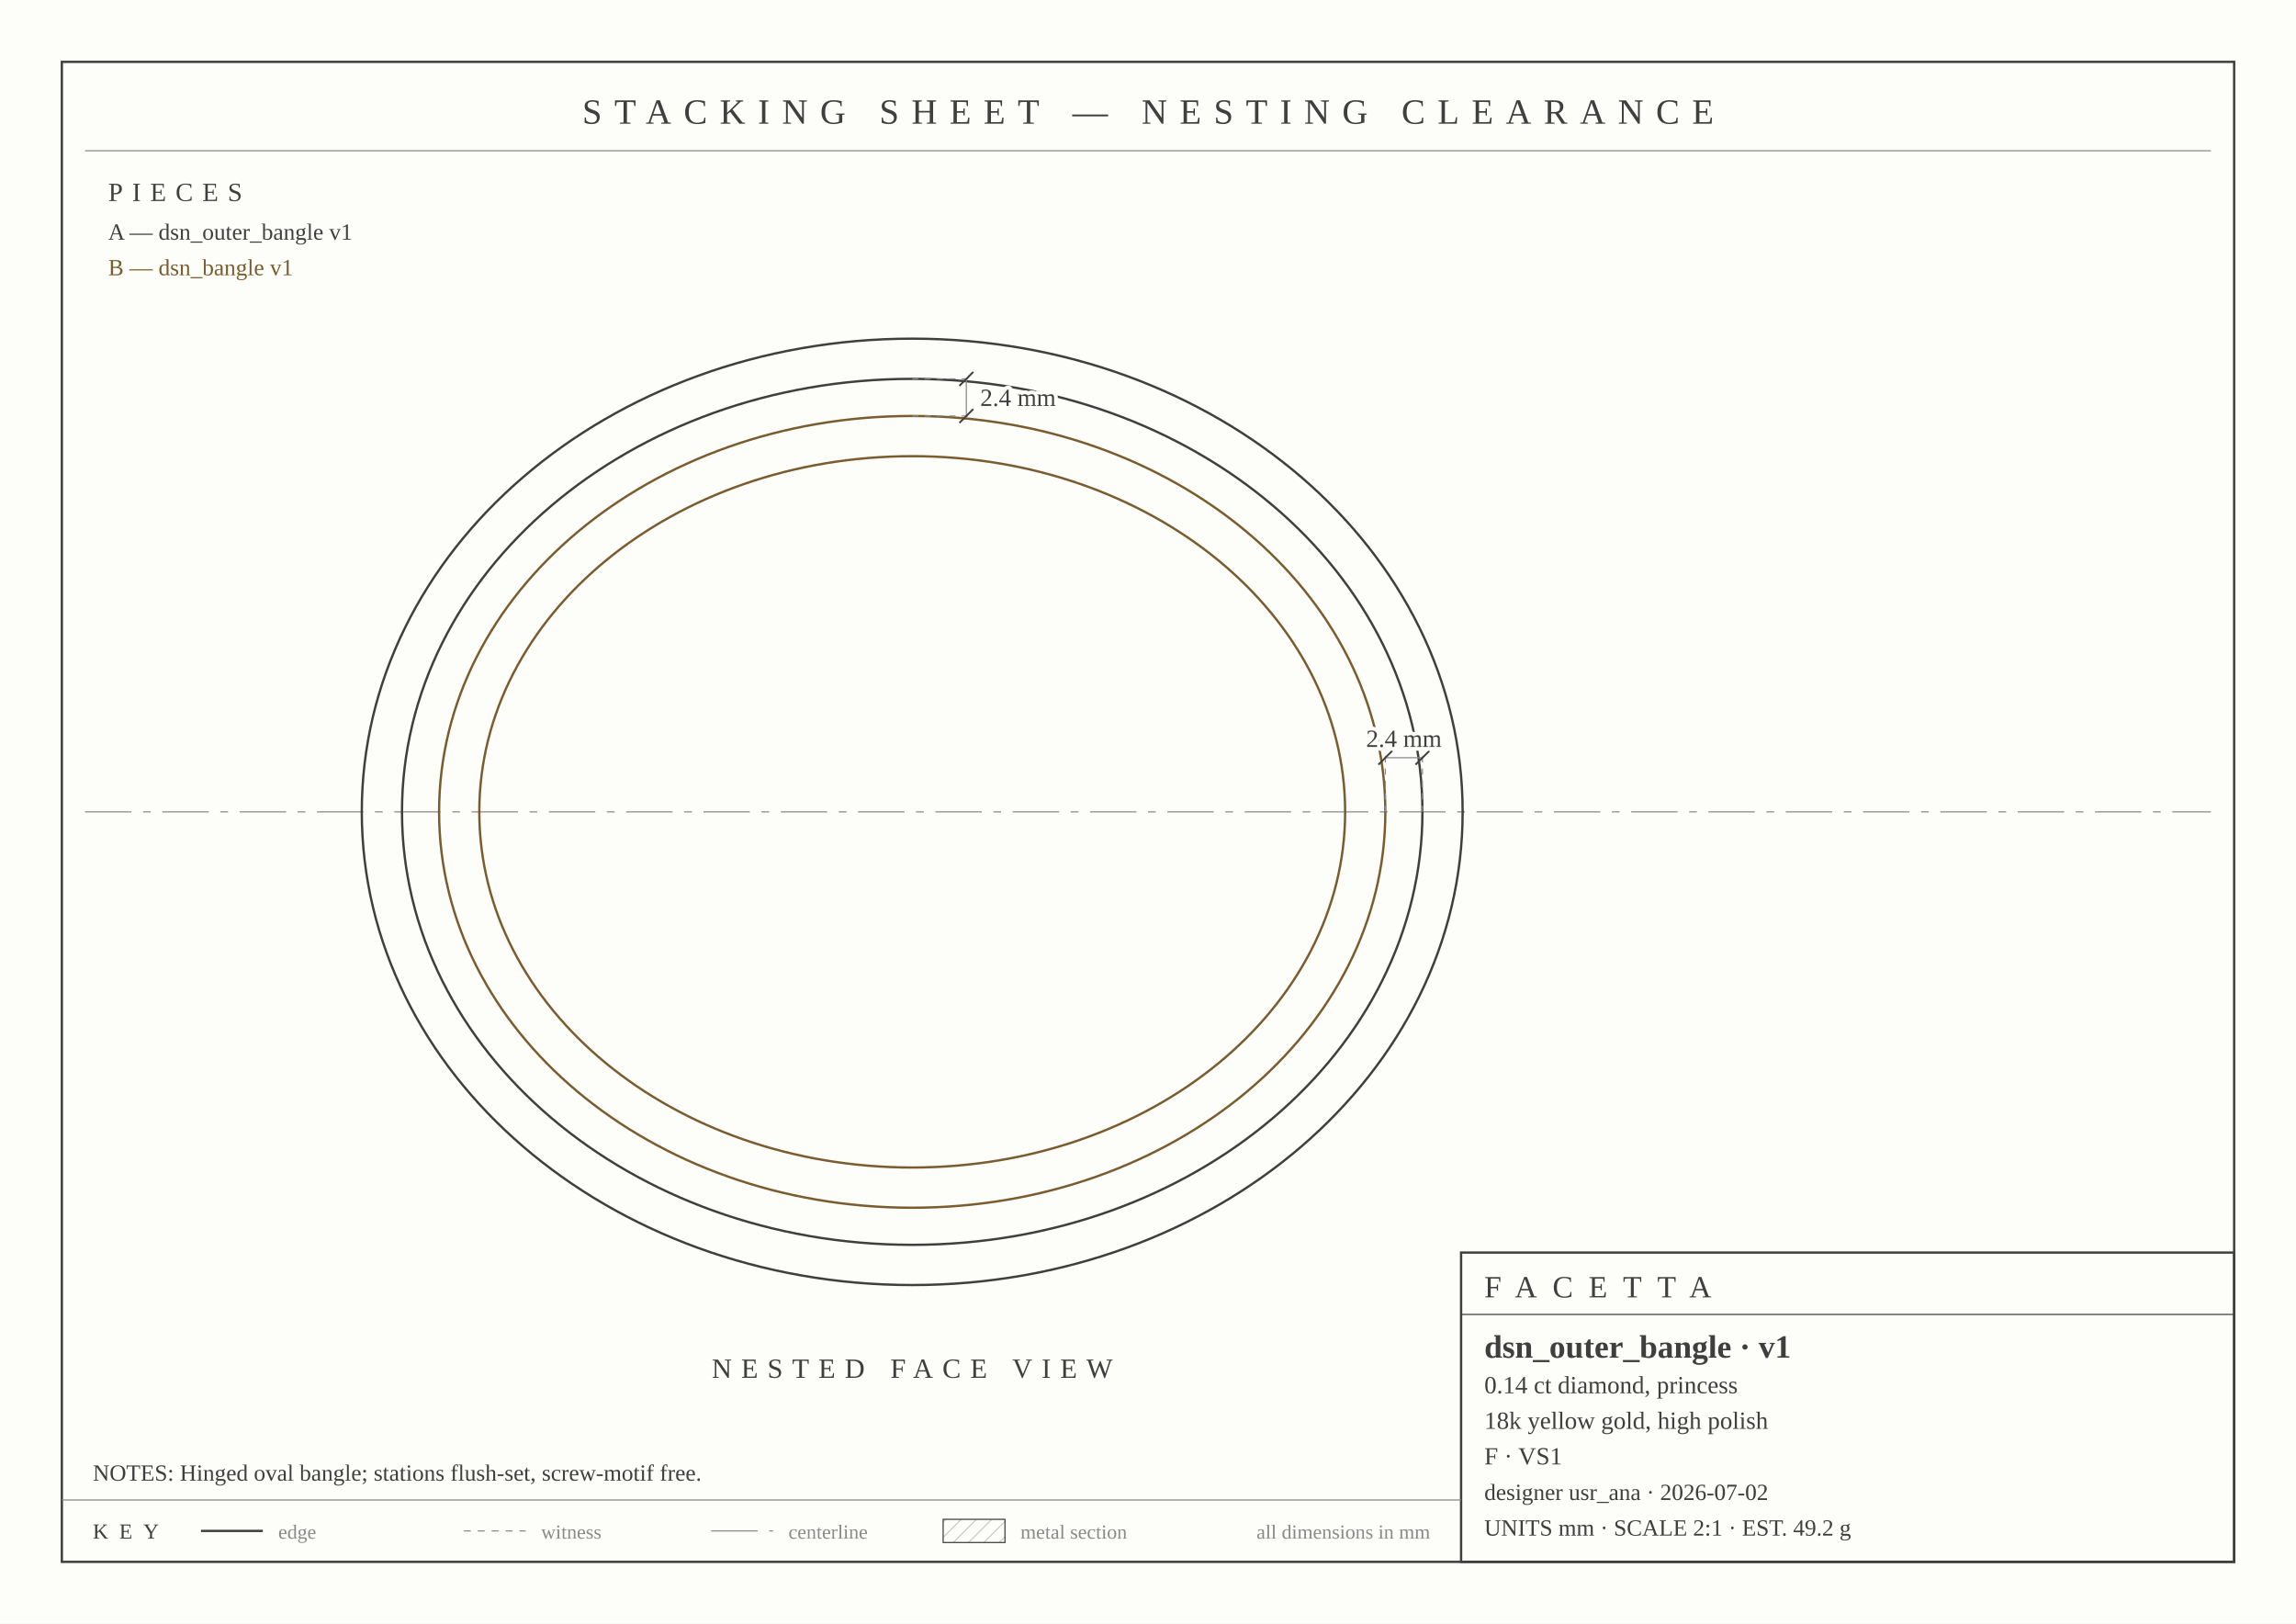
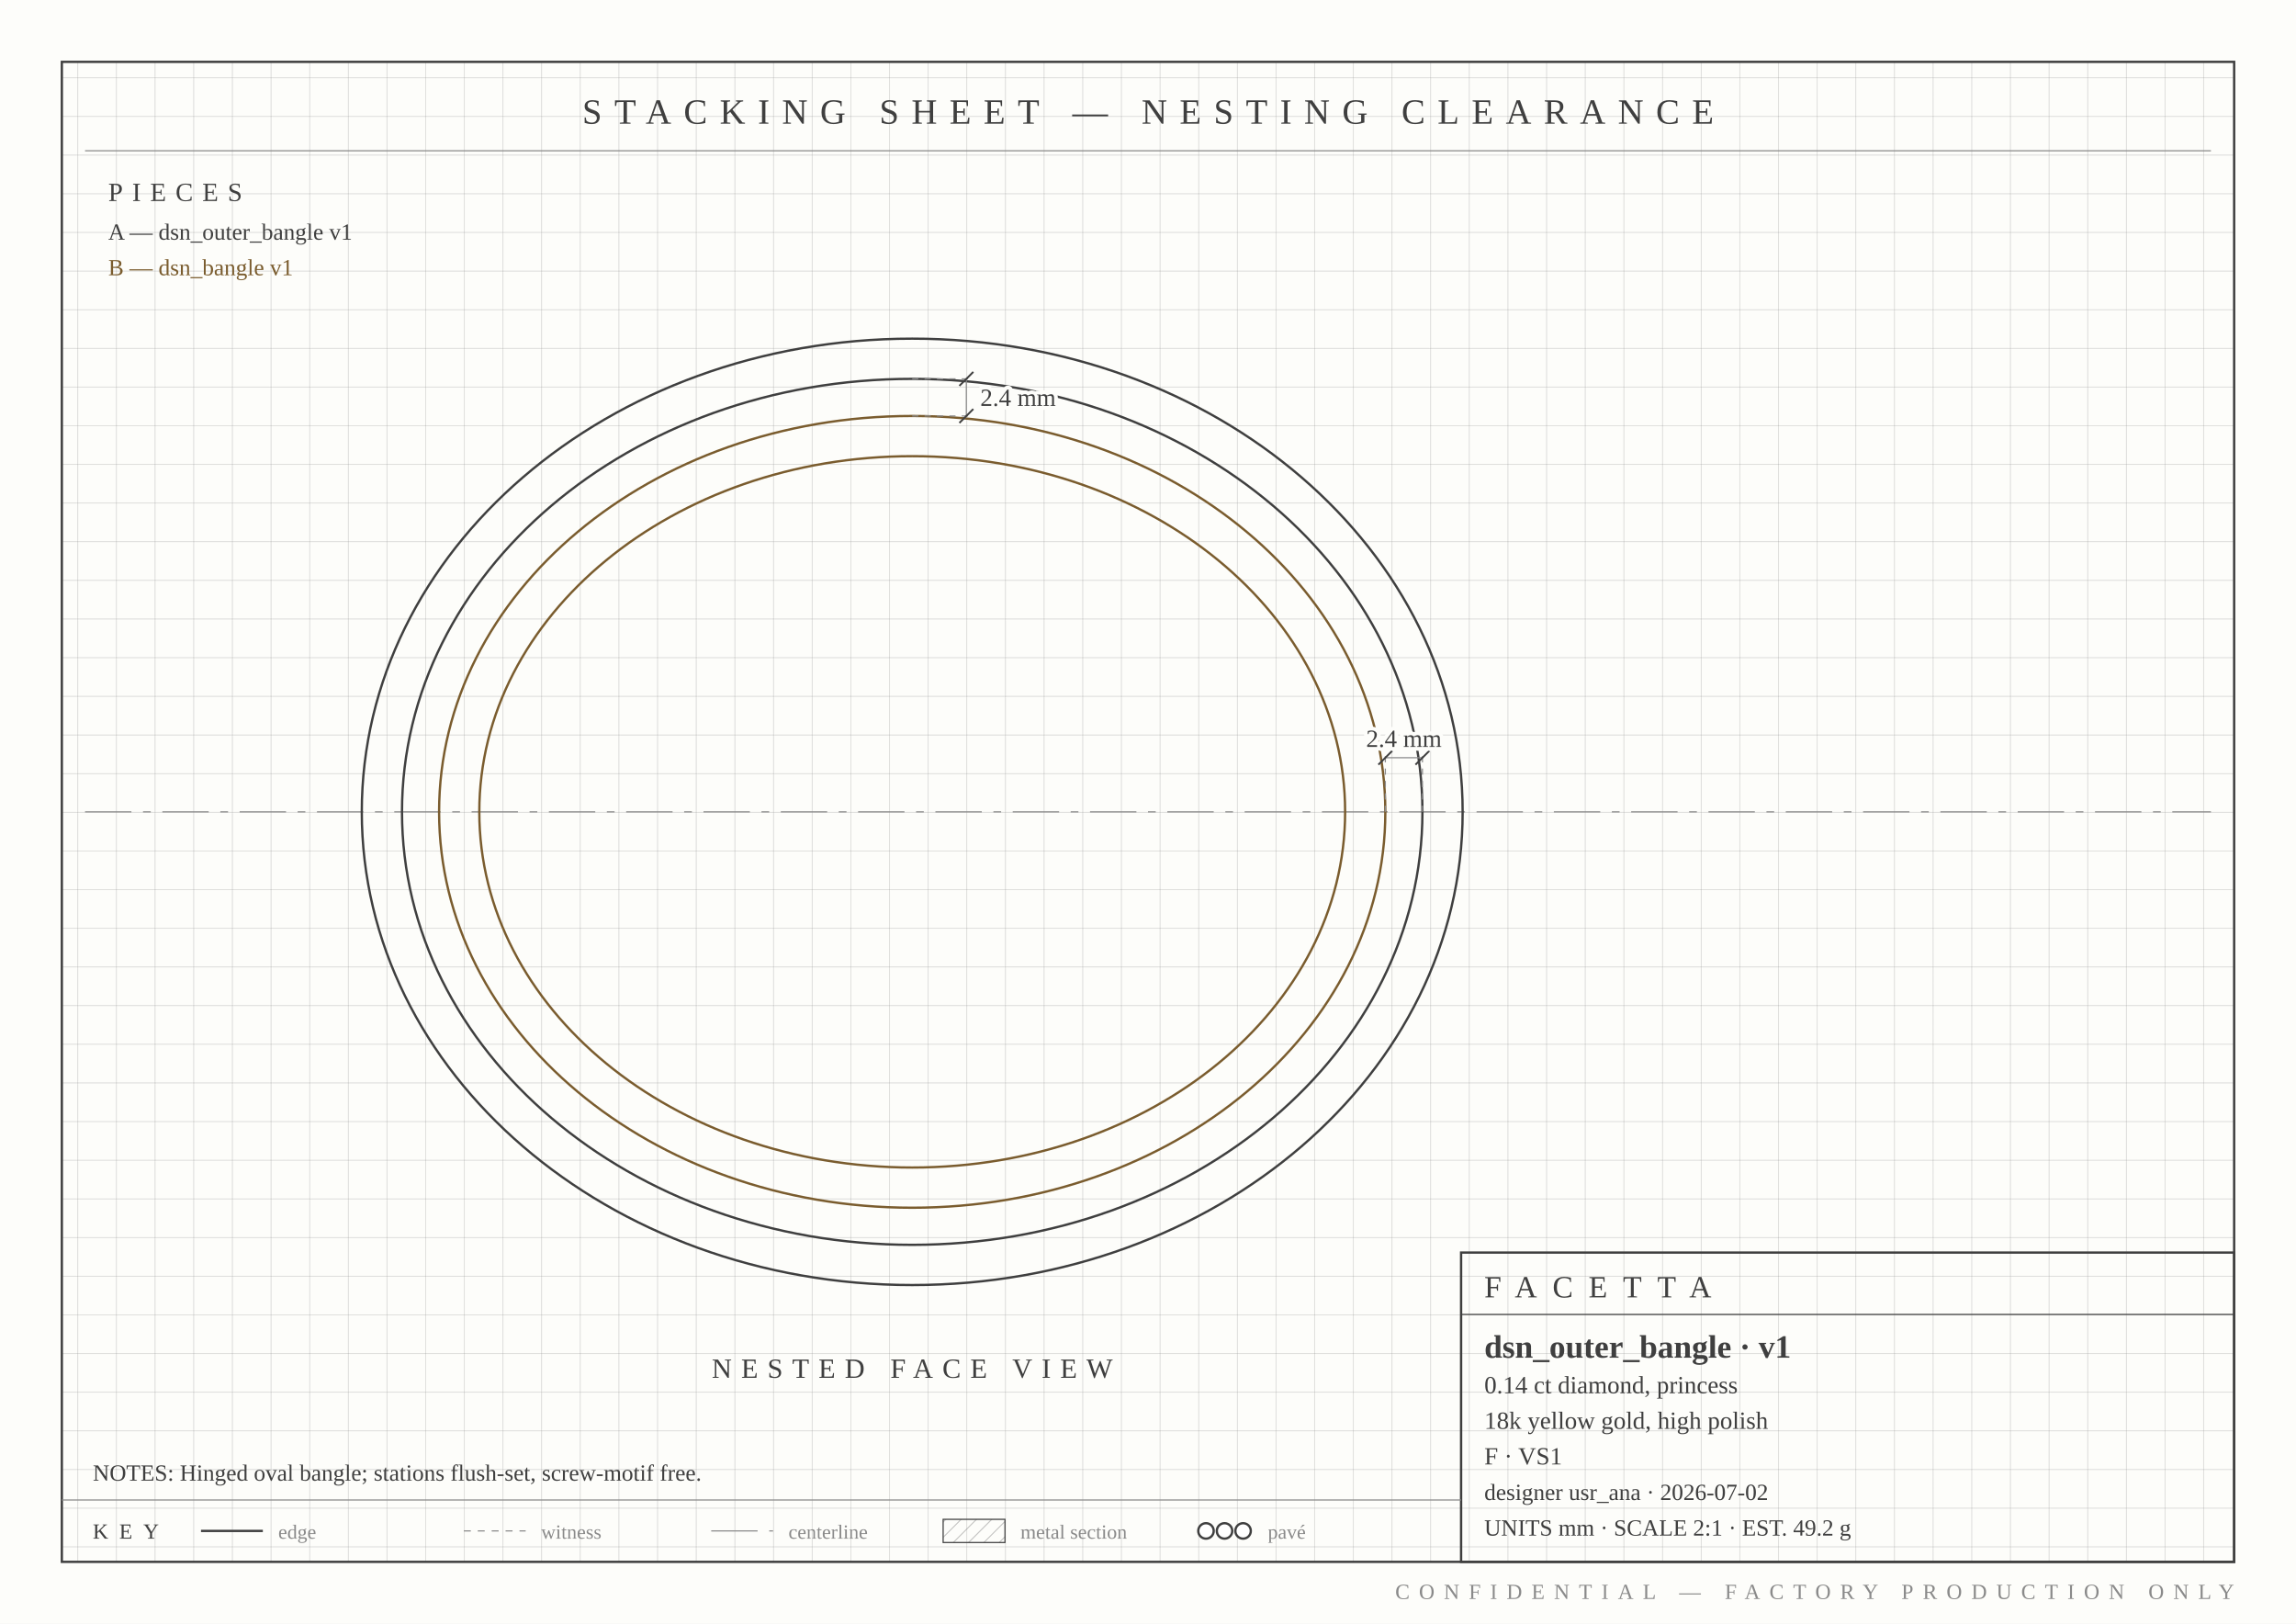
<svg xmlns="http://www.w3.org/2000/svg" viewBox="0 0 297 210" width="297mm" height="210mm" font-family="Georgia, 'Times New Roman', serif">
  <defs>
    <pattern id="hatch" width="1.4" height="1.4" patternTransform="rotate(45)" patternUnits="userSpaceOnUse">
      <line x1="0" y1="0" x2="0" y2="1.4" stroke="#8a8a8a" stroke-width="0.12" />
    </pattern>
+     <pattern id="grid" width="5" height="5" patternUnits="userSpaceOnUse">
+       <line x1="0" y1="0" x2="5" y2="0" stroke="#8a8a8a" stroke-width="0.06" />
+       <line x1="0" y1="0" x2="0" y2="5" stroke="#8a8a8a" stroke-width="0.06" />
+     </pattern>
  </defs>
  <rect x="0" y="0" width="297" height="210" fill="#fdfdfa" />
-   <rect x="8" y="8" width="281" height="194" fill="none" stroke="#3f3f3f" stroke-width="0.3" />
+   <rect x="8" y="8" width="281" height="194" fill="url(#grid)" stroke="#3f3f3f" stroke-width="0.3" />
  <text x="148.50" y="16.00" font-family="Georgia, 'Times New Roman', serif" font-size="4.6" fill="#3f3f3f" text-anchor="middle" letter-spacing="1.6">STACKING SHEET — NESTING CLEARANCE</text>
  <line x1="11.00" y1="19.50" x2="286.00" y2="19.50" stroke="#8a8a8a" stroke-width="0.15" />
  <line x1="11.00" y1="105.00" x2="286.00" y2="105.00" stroke="#8a8a8a" stroke-width="0.15" stroke-dasharray="6 1.5 1 1.5" />
  <ellipse cx="118.00" cy="105.00" rx="71.20" ry="61.20" fill="none" stroke="#3f3f3f" stroke-width="0.3" />
  <ellipse cx="118.00" cy="105.00" rx="66.00" ry="56.00" fill="none" stroke="#3f3f3f" stroke-width="0.3" />
  <ellipse cx="118.00" cy="105.00" rx="61.20" ry="51.20" fill="none" stroke="#7a5c2e" stroke-width="0.3" />
  <ellipse cx="118.00" cy="105.00" rx="56.00" ry="46.00" fill="none" stroke="#7a5c2e" stroke-width="0.3" />
  <line x1="179.20" y1="105.00" x2="179.20" y2="97.00" stroke="#8a8a8a" stroke-width="0.15" stroke-dasharray="0.8 0.8" />
  <line x1="184.00" y1="105.00" x2="184.00" y2="97.00" stroke="#8a8a8a" stroke-width="0.15" stroke-dasharray="0.8 0.8" />
  <line x1="179.20" y1="98.00" x2="184.00" y2="98.00" stroke="#8a8a8a" stroke-width="0.15" />
  <line x1="178.30" y1="98.90" x2="180.10" y2="97.10" stroke="#3f3f3f" stroke-width="0.24" />
  <line x1="183.10" y1="98.90" x2="184.90" y2="97.10" stroke="#3f3f3f" stroke-width="0.24" />
  <text x="181.60" y="96.60" font-family="Georgia, 'Times New Roman', serif" font-size="3.2" fill="#3f3f3f" text-anchor="middle" stroke="#fdfdfa" stroke-width="1.0" stroke-linejoin="round" paint-order="stroke">2.4 mm</text>
  <line x1="118.00" y1="53.80" x2="126.00" y2="53.80" stroke="#8a8a8a" stroke-width="0.15" stroke-dasharray="0.8 0.8" />
  <line x1="118.00" y1="49.00" x2="126.00" y2="49.00" stroke="#8a8a8a" stroke-width="0.15" stroke-dasharray="0.8 0.8" />
  <line x1="125.00" y1="49.00" x2="125.00" y2="53.80" stroke="#8a8a8a" stroke-width="0.15" />
  <line x1="124.10" y1="49.90" x2="125.90" y2="48.10" stroke="#3f3f3f" stroke-width="0.24" />
  <line x1="124.10" y1="54.70" x2="125.90" y2="52.90" stroke="#3f3f3f" stroke-width="0.24" />
  <text x="126.80" y="52.50" font-family="Georgia, 'Times New Roman', serif" font-size="3.2" fill="#3f3f3f" text-anchor="start" stroke="#fdfdfa" stroke-width="1.0" stroke-linejoin="round" paint-order="stroke">2.4 mm</text>
  <text x="118.00" y="178.20" font-family="Georgia, 'Times New Roman', serif" font-size="3.6" fill="#3f3f3f" text-anchor="middle" letter-spacing="1.2">NESTED FACE VIEW</text>
  <text x="14.00" y="26.00" font-family="Georgia, 'Times New Roman', serif" font-size="3.4" fill="#3f3f3f" text-anchor="start" letter-spacing="1.2">PIECES</text>
  <text x="14.00" y="31.00" font-family="Georgia, 'Times New Roman', serif" font-size="3.0" fill="#3f3f3f" text-anchor="start">A — dsn_outer_bangle v1</text>
  <text x="14.00" y="35.60" font-family="Georgia, 'Times New Roman', serif" font-size="3.0" fill="#7a5c2e" text-anchor="start">B — dsn_bangle v1</text>
  <rect x="189.00" y="162.00" width="100" height="40" fill="none" stroke="#3f3f3f" stroke-width="0.3" />
  <line x1="189.00" y1="170.00" x2="289.00" y2="170.00" stroke="#3f3f3f" stroke-width="0.15" />
  <text x="192.00" y="167.80" font-family="Georgia, 'Times New Roman', serif" font-size="4.0" fill="#3f3f3f" text-anchor="start" letter-spacing="2.0">FACETTA</text>
  <text x="192.00" y="175.60" font-family="Georgia, 'Times New Roman', serif" font-size="4.2" fill="#3f3f3f" text-anchor="start" font-weight="bold">dsn_outer_bangle  ·  v1</text>
  <text x="192.00" y="180.20" font-family="Georgia, 'Times New Roman', serif" font-size="3.2" fill="#3f3f3f" text-anchor="start">0.14 ct diamond, princess</text>
  <text x="192.00" y="184.80" font-family="Georgia, 'Times New Roman', serif" font-size="3.2" fill="#3f3f3f" text-anchor="start">18k yellow gold, high polish</text>
  <text x="192.00" y="189.40" font-family="Georgia, 'Times New Roman', serif" font-size="3.2" fill="#3f3f3f" text-anchor="start">F  ·  VS1</text>
  <text x="192.00" y="194.00" font-family="Georgia, 'Times New Roman', serif" font-size="3.0" fill="#3f3f3f" text-anchor="start">designer usr_ana  ·  2026-07-02</text>
  <text x="192.00" y="198.60" font-family="Georgia, 'Times New Roman', serif" font-size="3.0" fill="#3f3f3f" text-anchor="start">UNITS mm  ·  SCALE 2:1  ·  EST. 49.2 g</text>
  <line x1="8.00" y1="194.00" x2="189.00" y2="194.00" stroke="#8a8a8a" stroke-width="0.15" />
  <text x="12.00" y="199.00" font-family="Georgia, 'Times New Roman', serif" font-size="2.8" fill="#3f3f3f" text-anchor="start" letter-spacing="1.4">KEY</text>
  <line x1="26.00" y1="198.00" x2="34.00" y2="198.00" stroke="#3f3f3f" stroke-width="0.3" />
  <text x="36.00" y="199.00" font-family="Georgia, 'Times New Roman', serif" font-size="2.6" fill="#8a8a8a" text-anchor="start">edge</text>
  <line x1="60.00" y1="198.00" x2="68.00" y2="198.00" stroke="#8a8a8a" stroke-width="0.15" stroke-dasharray="0.9 0.9" />
  <text x="70.00" y="199.00" font-family="Georgia, 'Times New Roman', serif" font-size="2.6" fill="#8a8a8a" text-anchor="start">witness</text>
  <line x1="92.00" y1="198.00" x2="100.00" y2="198.00" stroke="#8a8a8a" stroke-width="0.15" stroke-dasharray="6 1.5 1 1.5" />
  <text x="102.00" y="199.00" font-family="Georgia, 'Times New Roman', serif" font-size="2.6" fill="#8a8a8a" text-anchor="start">centerline</text>
  <rect x="122.00" y="196.50" width="8" height="3" fill="url(#hatch)" stroke="#3f3f3f" stroke-width="0.15" />
  <text x="132.00" y="199.00" font-family="Georgia, 'Times New Roman', serif" font-size="2.6" fill="#8a8a8a" text-anchor="start">metal section</text>
-   <text x="185.00" y="199.00" font-family="Georgia, 'Times New Roman', serif" font-size="2.6" fill="#8a8a8a" text-anchor="end">all dimensions in mm</text>
+   <circle cx="156.00" cy="198.00" r="1.00" fill="#ffffff" stroke="#3f3f3f" stroke-width="0.3" />
+   <circle cx="158.40" cy="198.00" r="1.00" fill="#ffffff" stroke="#3f3f3f" stroke-width="0.3" />
+   <circle cx="160.80" cy="198.00" r="1.00" fill="#ffffff" stroke="#3f3f3f" stroke-width="0.3" />
+   <text x="164.00" y="199.00" font-family="Georgia, 'Times New Roman', serif" font-size="2.6" fill="#8a8a8a" text-anchor="start">pavé</text>
  <text x="12.00" y="191.50" font-family="Georgia, 'Times New Roman', serif" font-size="3.0" fill="#3f3f3f" text-anchor="start">NOTES: Hinged oval bangle; stations flush-set, screw-motif free.</text>
+   <text x="289.00" y="206.80" font-family="Georgia, 'Times New Roman', serif" font-size="2.8" fill="#8a8a8a" text-anchor="end" letter-spacing="1.2">CONFIDENTIAL — FACTORY PRODUCTION ONLY</text>
</svg>
